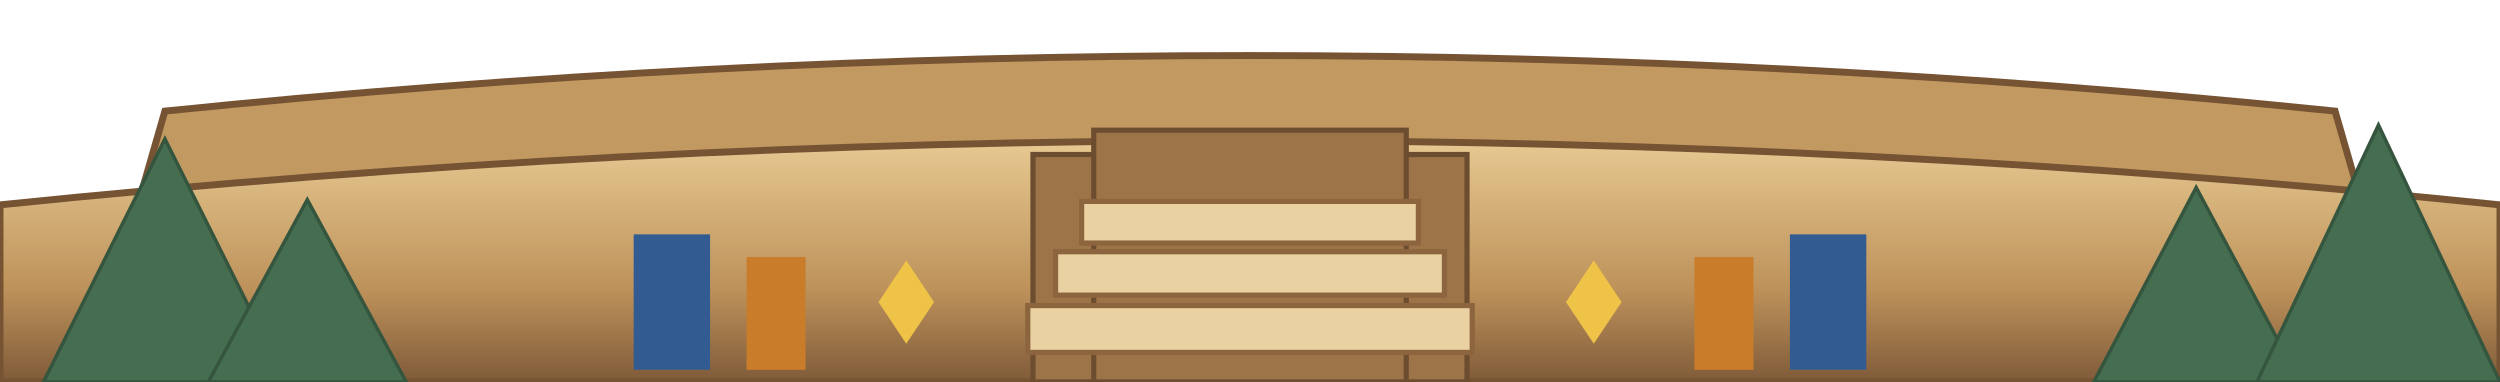
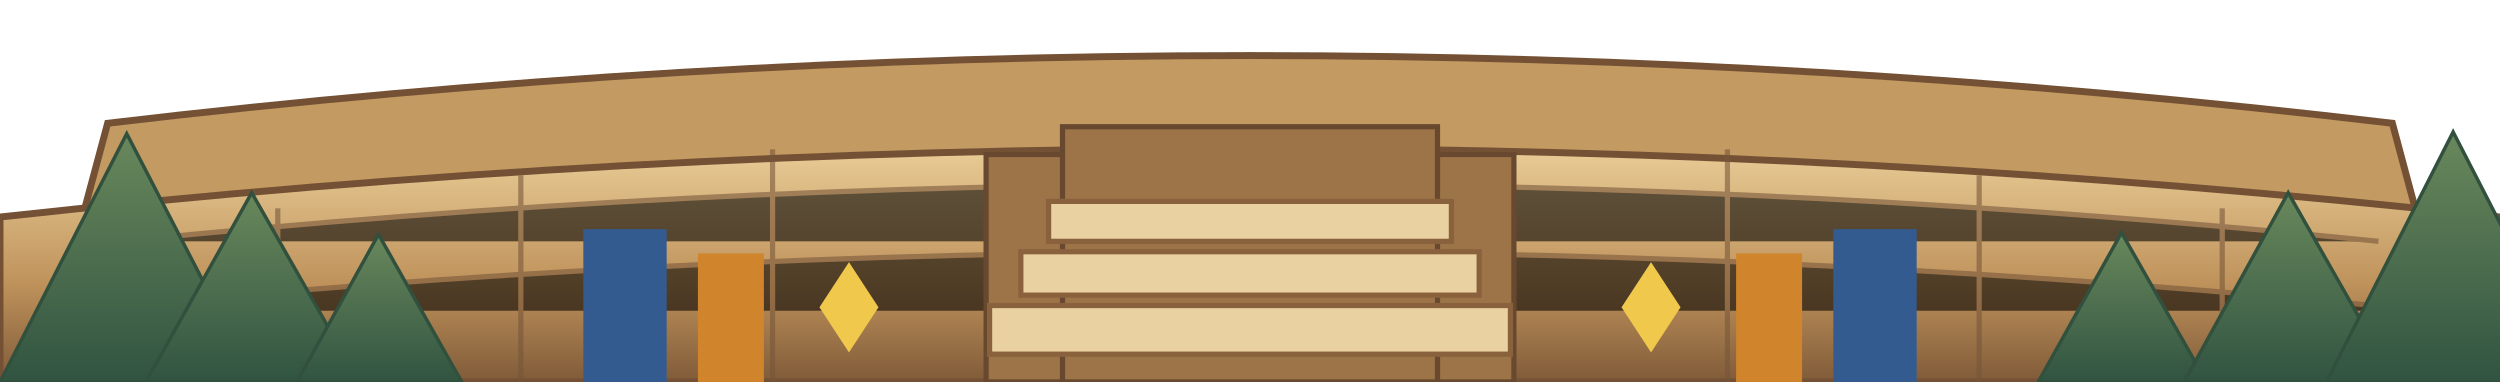
<svg xmlns="http://www.w3.org/2000/svg" viewBox="0 0 1440 220">
  <defs>
    <linearGradient id="stone" x1="0" y1="0" x2="0" y2="1">
-       <stop stop-color="#e7c991" />
-       <stop offset=".62" stop-color="#bd915a" />
+       <stop stop-color="#e9cc96" />
+       <stop offset=".58" stop-color="#bf925b" />
      <stop offset="1" stop-color="#805b39" />
    </linearGradient>
+     <linearGradient id="grass" x1="0" y1="0" x2="0" y2="1">
+       <stop stop-color="#69885c" />
+       <stop offset="1" stop-color="#315441" />
+     </linearGradient>
  </defs>
-   <path d="M95 64 Q720 0 1345 64 L1390 220H50Z" fill="#c29a61" stroke="#765333" stroke-width="4" />
-   <path d="M0 118 Q720 44 1440 118V220H0Z" fill="url(#stone)" stroke="#765333" stroke-width="4" />
-   <g fill="#9d7448" stroke="#6d4d30" stroke-width="3">
-     <path d="M595 89h250v131H595Z" />
-     <path d="M630 75h180v145H630Z" />
+   <path d="M62 71 Q720 -7 1378 71 L1418 220H22Z" fill="#c39a61" stroke="#745134" stroke-width="4" />
+   <path d="M0 125 Q720 46 1440 125V220H0Z" fill="url(#stone)" stroke="#745134" stroke-width="4" />
+   <g opacity=".58" stroke="#765438" stroke-width="3">
+     <path d="M70 139Q720 73 1370 139" />
+     <path d="M42 179Q720 111 1398 179" />
+     <path d="M160 120v100M300 101v119M445 86v134M995 86v134M1140 101v119M1280 120v100" />
  </g>
-   <g fill="#ead1a2" stroke="#8c653e" stroke-width="3">
-     <path d="M623 116h194v24H623Z" />
-     <path d="M608 145h224v25H608Z" />
-     <path d="M592 176h256v27H592Z" />
+   <g fill="#9c7448" stroke="#68492f" stroke-width="3">
+     <path d="M568 89h304v131H568Z" />
+     <path d="M612 73h216v147H612Z" />
  </g>
-   <g fill="#456d50" stroke="#35553e" stroke-width="2">
-     <path d="M25 220 95 80l70 140Z" />
-     <path d="M120 220 177 115l57 105Z" />
-     <path d="M1206 220 1265 108l60 112Z" />
-     <path d="M1300 220 1370 72l70 148Z" />
+   <g fill="#ead1a1" stroke="#89613d" stroke-width="3">
+     <path d="M604 116h232v23H604Z" />
+     <path d="M588 145h264v25H588Z" />
+     <path d="M570 176h300v28H570Z" />
  </g>
-   <g fill="#315b91">
-     <path d="M365 135h44v78h-44Z" />
-     <path d="M1031 135h44v78h-44Z" />
+   <g fill="url(#grass)" stroke="#31503d" stroke-width="2">
+     <path d="M0 220 73 77l74 143Z" />
+     <path d="M84 220 145 111l62 109Z" />
+     <path d="M171 220 218 135l48 85Z" />
+     <path d="M1174 220 1222 134l49 86Z" />
+     <path d="M1258 220 1318 111l62 109Z" />
+     <path d="M1340 220 1413 76l74 144Z" />
  </g>
-   <g fill="#c97c2a">
-     <path d="M430 148h34v65h-34Z" />
-     <path d="M976 148h34v65h-34Z" />
+   <g fill="#345b8f">
+     <path d="M336 132h48v88h-48Z" />
+     <path d="M1056 132h48v88h-48Z" />
  </g>
-   <g fill="#efc347">
-     <path d="M522 150 538 174 522 198 506 174Z" />
-     <path d="M918 150 934 174 918 198 902 174Z" />
+   <g fill="#d0842c">
+     <path d="M402 146h38v74h-38Z" />
+     <path d="M1000 146h38v74h-38Z" />
+   </g>
+   <g fill="#f0c84c">
+     <path d="M489 151 506 177 489 203 472 177Z" />
+     <path d="M951 151 968 177 951 203 934 177Z" />
  </g>
</svg>
